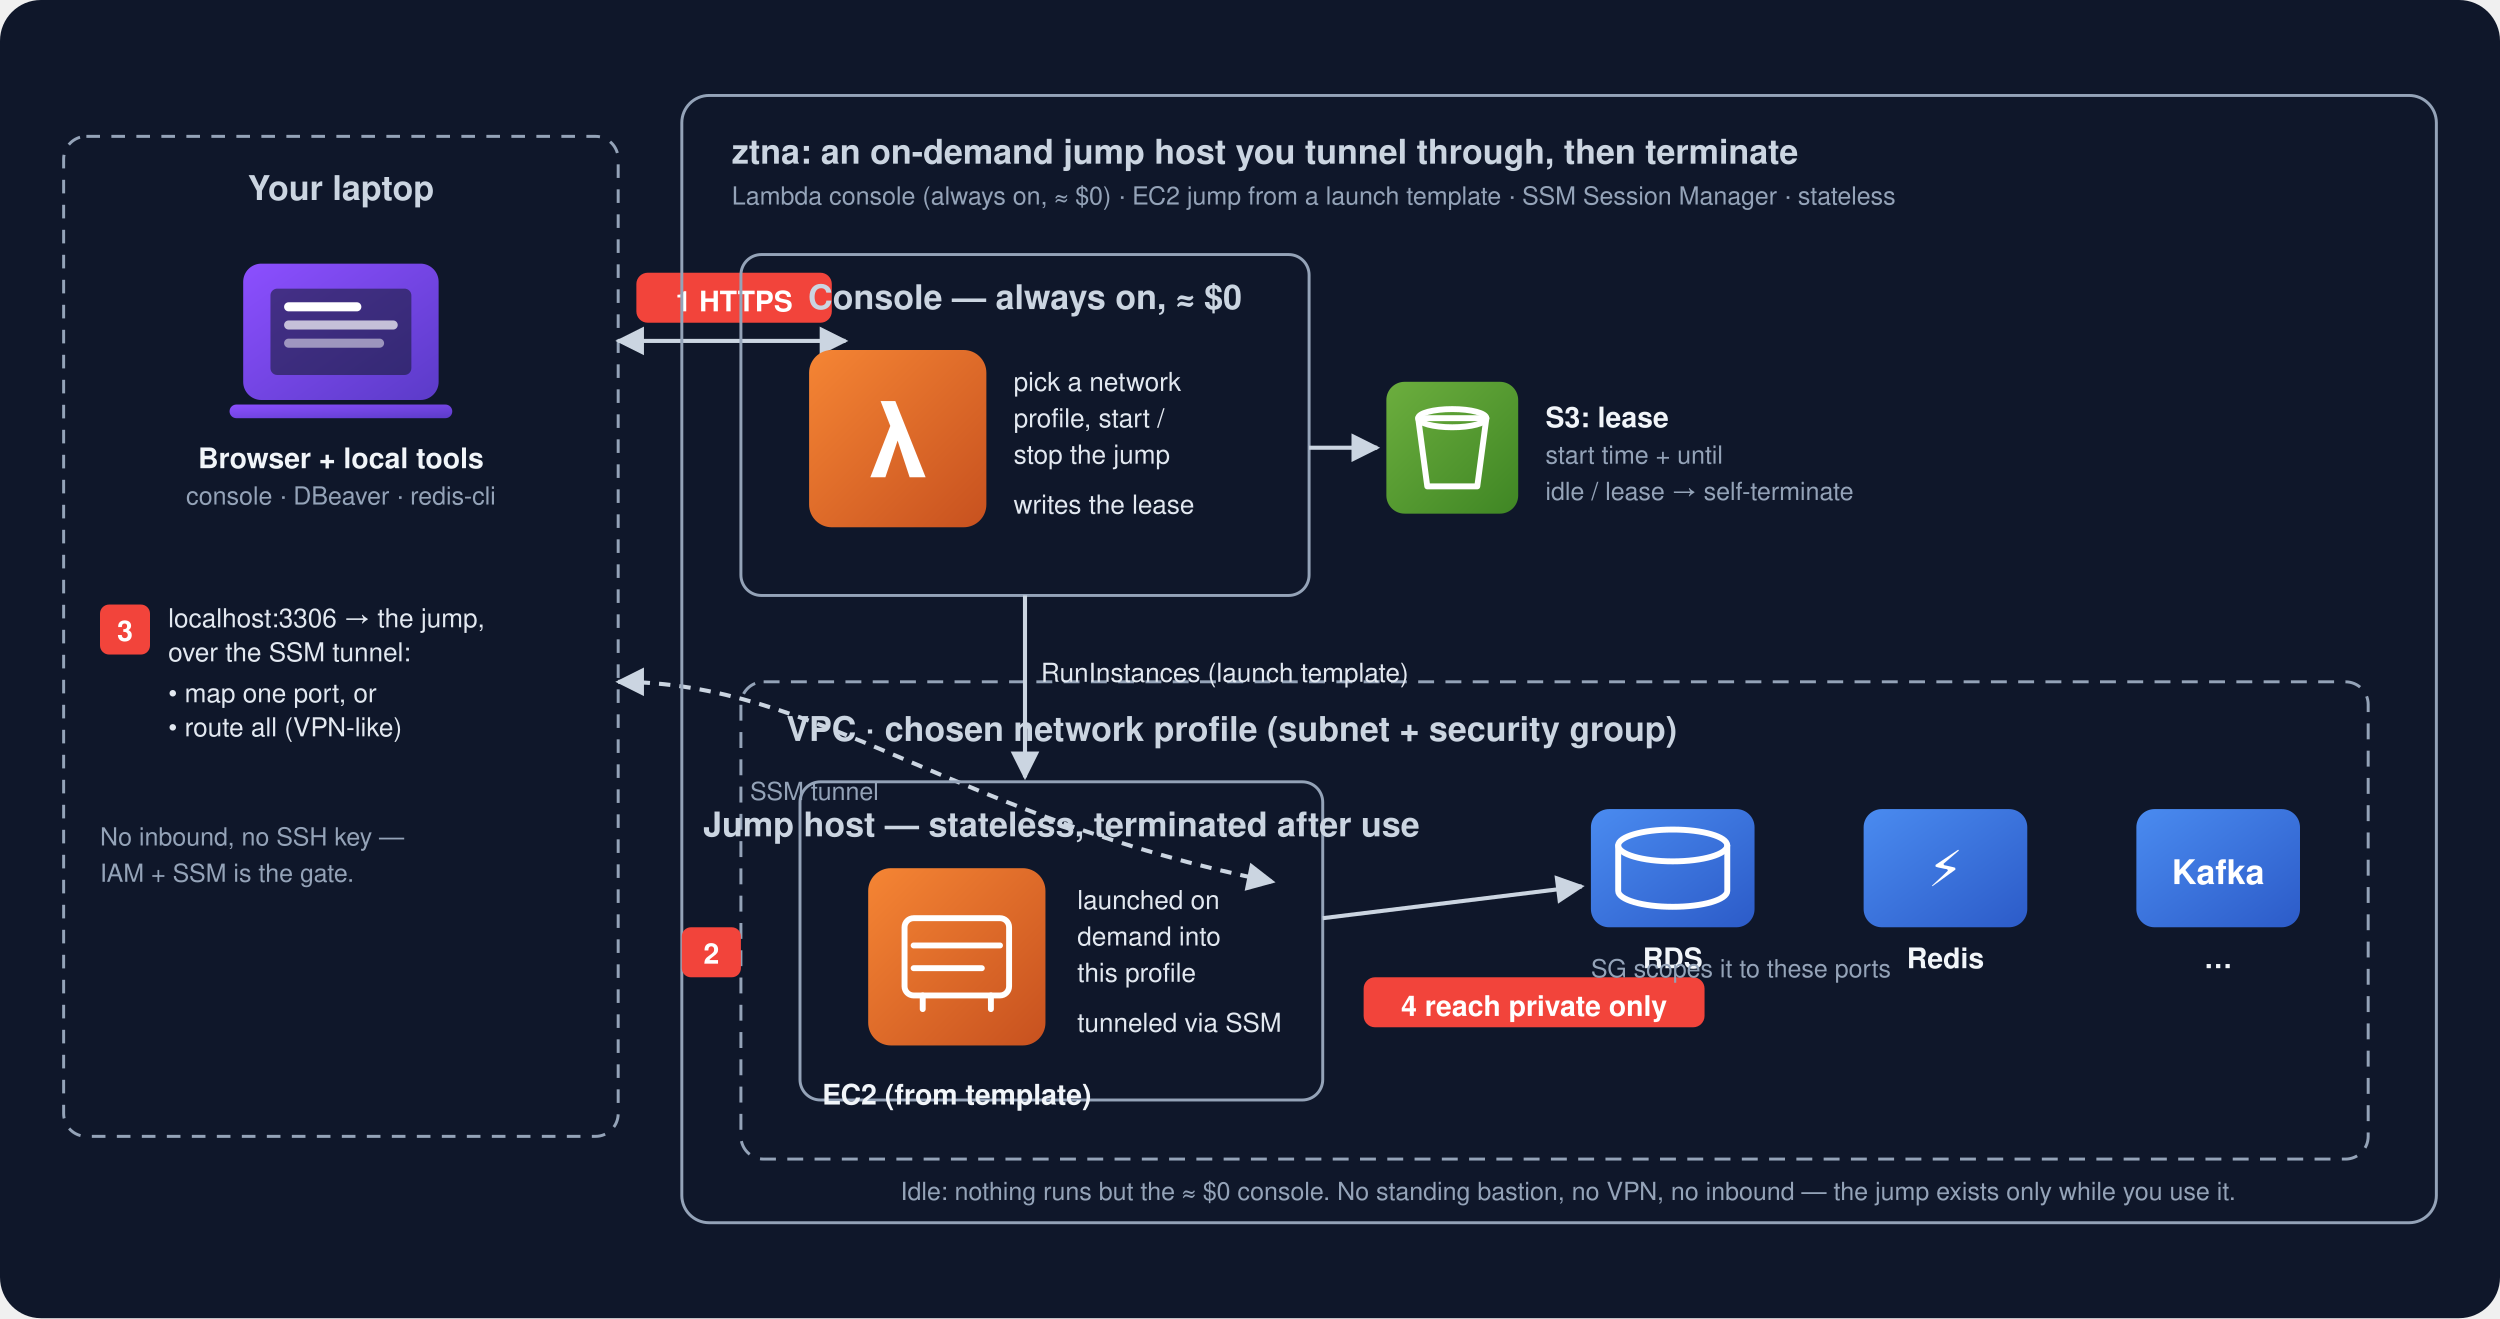
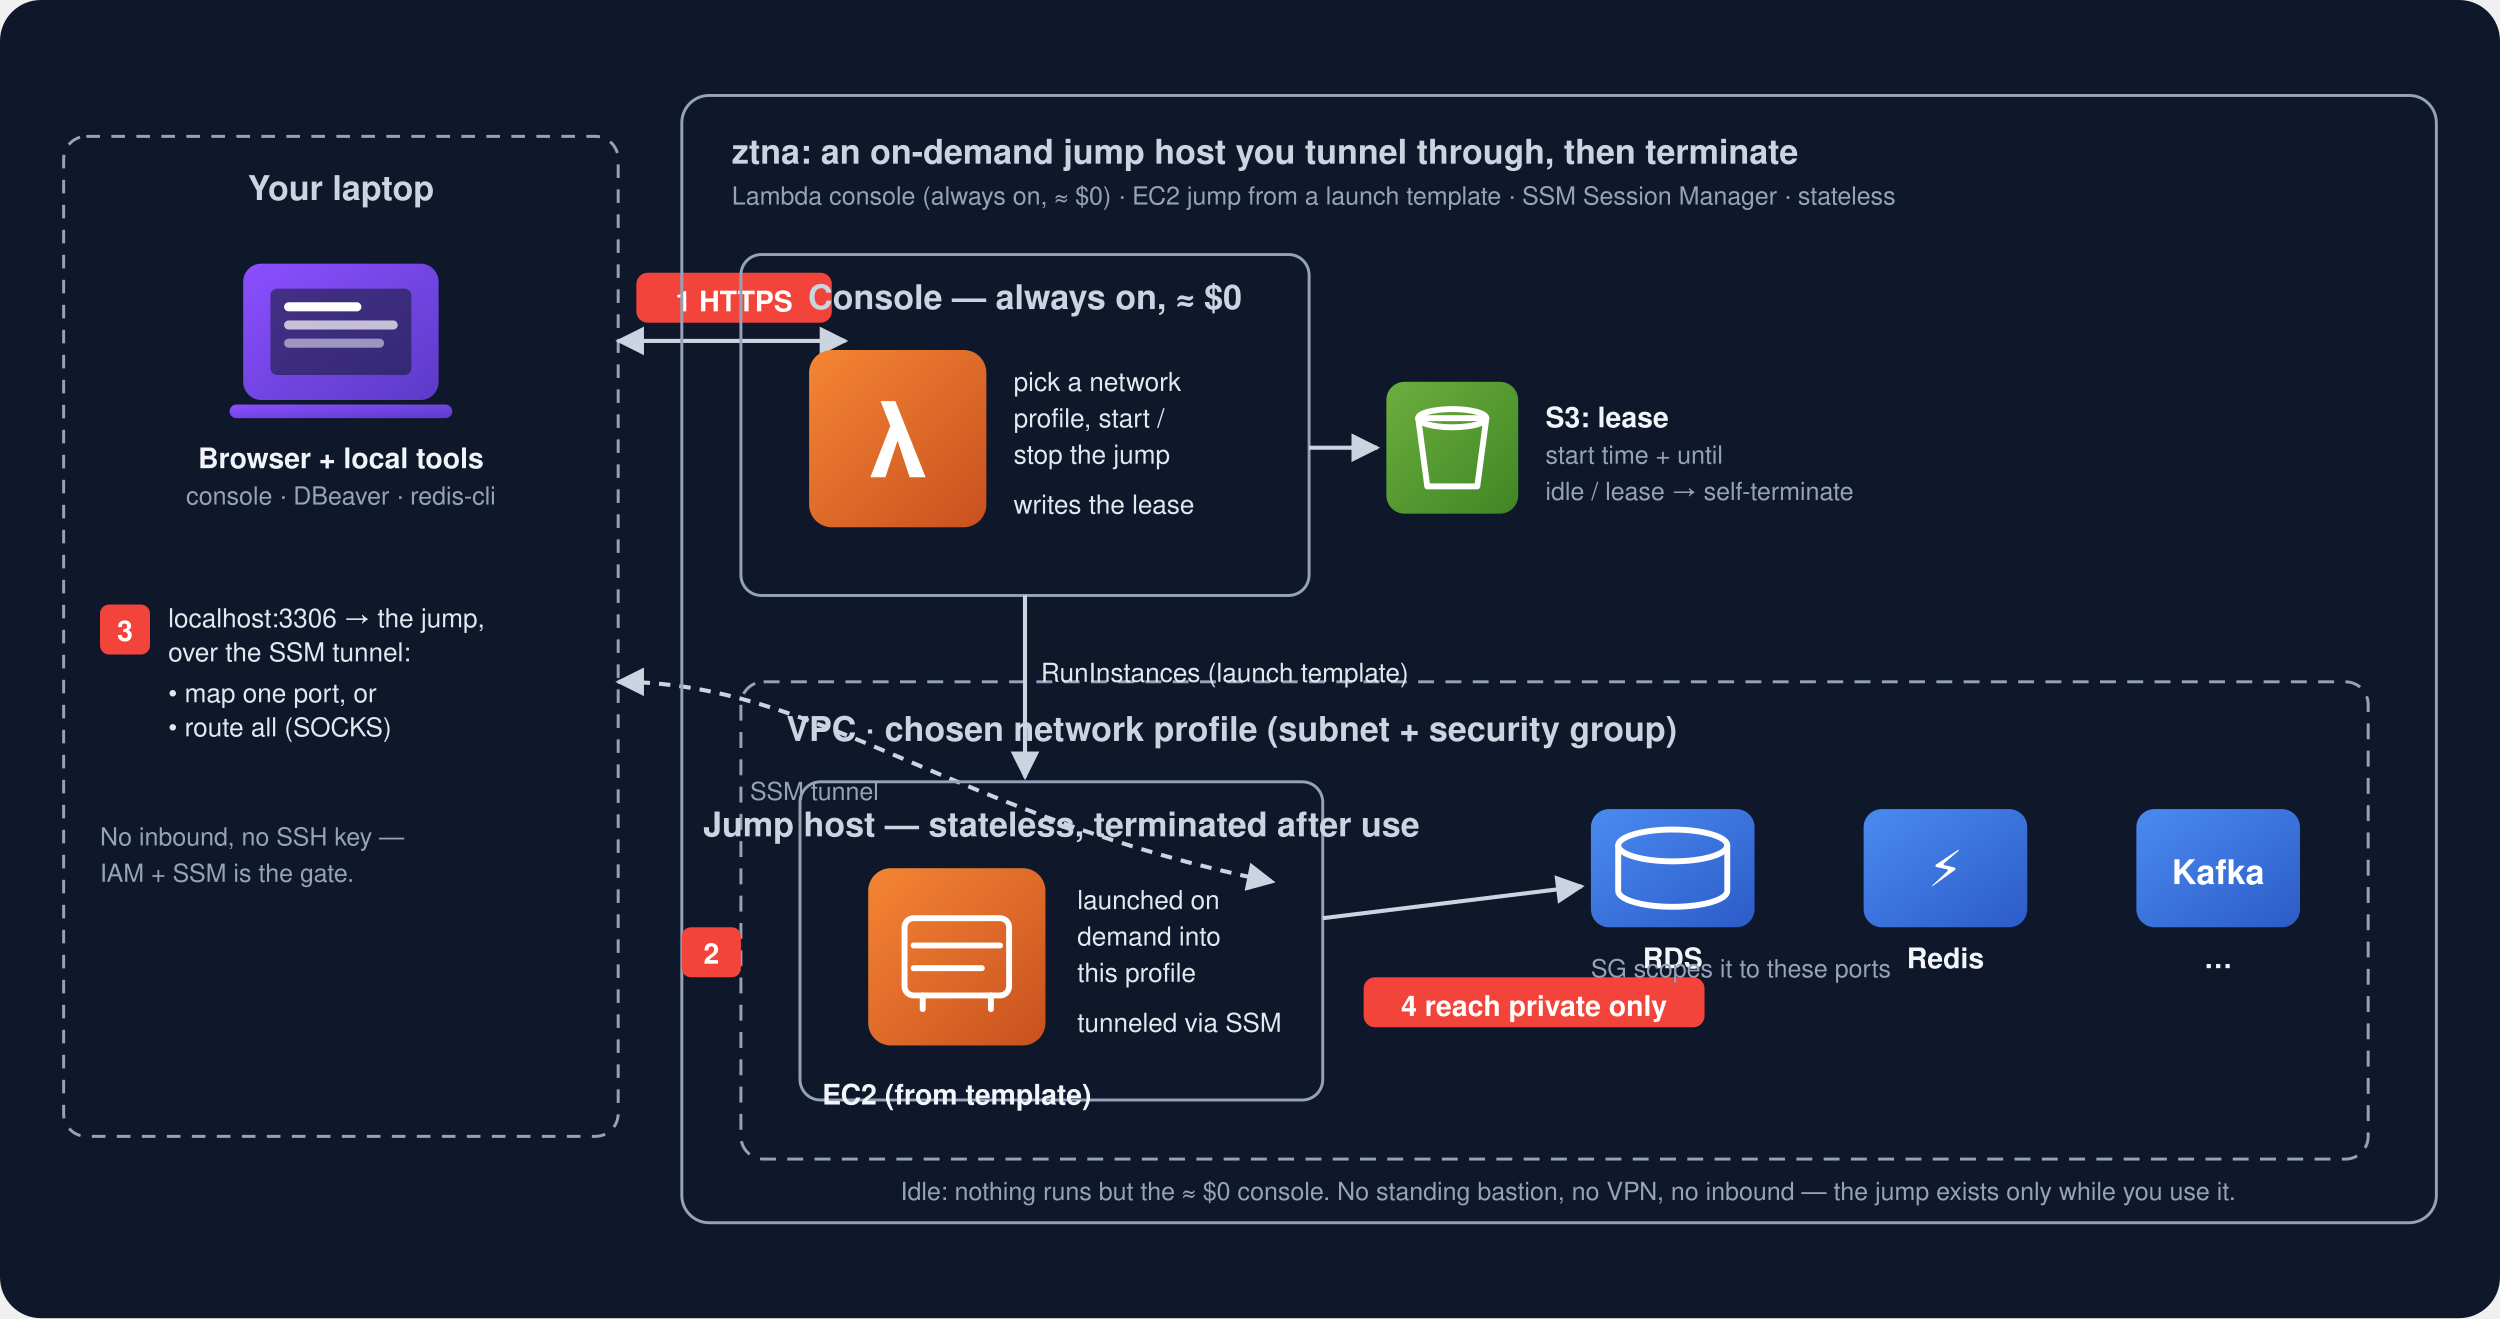
<svg xmlns="http://www.w3.org/2000/svg" viewBox="0 0 1100 580" width="1100" height="580" font-family="-apple-system, 'Segoe UI', Helvetica, Arial, sans-serif">
  <defs>
    <linearGradient id="gCompute" x1="0" y1="0" x2="1" y2="1">
      <stop offset="0" stop-color="#F58534" />
      <stop offset="1" stop-color="#C7511F" />
    </linearGradient>
    <linearGradient id="gStorage" x1="0" y1="0" x2="1" y2="1">
      <stop offset="0" stop-color="#6CAE3E" />
      <stop offset="1" stop-color="#3F8624" />
    </linearGradient>
    <linearGradient id="gConsole" x1="0" y1="0" x2="1" y2="1">
      <stop offset="0" stop-color="#8C4FFF" />
      <stop offset="1" stop-color="#5B3BC8" />
    </linearGradient>
    <linearGradient id="gData" x1="0" y1="0" x2="1" y2="1">
      <stop offset="0" stop-color="#4A8BF0" />
      <stop offset="1" stop-color="#2C5BC8" />
    </linearGradient>
    <marker id="arrow" viewBox="0 0 10 10" refX="9" refY="5" markerWidth="7" markerHeight="7" orient="auto-start-reverse">
      <path d="M0,0 L10,5 L0,10 z" fill="#CBD5E1" />
    </marker>
    <style>
      .group  { fill: none; stroke: #94A3B8; stroke-width: 1.3; }
      .gtitle { font-size: 15px; font-weight: 600; fill: #CBD5E1; }
      .label  { font-size: 12.5px; font-weight: 600; fill: #F1F5F9; }
      .sub    { font-size: 11px; fill: #94A3B8; }
      .edge   { fill: none; stroke: #CBD5E1; stroke-width: 1.8; }
      .callout      { fill: #F2443B; }
      .callout-text { font-size: 12.5px; font-weight: 600; fill: #FFFFFF; }
      .step   { font-size: 11.5px; fill: #E2E8F0; }
      .glyph  { fill: none; stroke: #FFFFFF; stroke-width: 2.6; stroke-linejoin: round; stroke-linecap: round; }
    </style>
  </defs>
  <rect width="1100" height="580" rx="18" fill="#0F172A" />
  <rect x="28" y="60" width="244" height="440" rx="10" class="group" stroke-dasharray="6 5" />
  <text x="150" y="88" text-anchor="middle" class="gtitle">Your laptop</text>
  <g transform="translate(107,116)">
    <rect width="86" height="60" rx="8" fill="url(#gConsole)" />
    <rect x="12" y="11" width="62" height="38" rx="3" fill="#0F172A" opacity="0.55" />
    <rect x="18" y="17" width="34" height="4" rx="2" fill="#FFFFFF" />
    <rect x="18" y="25" width="50" height="4" rx="2" fill="#FFFFFF" opacity="0.7" />
    <rect x="18" y="33" width="44" height="4" rx="2" fill="#FFFFFF" opacity="0.5" />
    <rect x="-6" y="62" width="98" height="6" rx="3" fill="url(#gConsole)" />
    <text x="43" y="90" text-anchor="middle" class="label">Browser + local tools</text>
    <text x="43" y="106" text-anchor="middle" class="sub">console · DBeaver · redis-cli</text>
  </g>
  <rect x="44" y="266" width="22" height="22" rx="4" class="callout" />
  <text x="55" y="282" text-anchor="middle" class="callout-text">3</text>
  <text x="74" y="276" class="step">localhost:3306 → the jump,</text>
  <text x="74" y="291" class="step">over the SSM tunnel:</text>
  <text x="74" y="309" class="step">• map one port, or</text>
-   <text x="74" y="324" class="step">• route all (VPN-like)</text>
+   <text x="74" y="324" class="step">• route all (SOCKS)</text>
  <text x="44" y="372" class="sub">No inbound, no SSH key —</text>
  <text x="44" y="388" class="sub">IAM + SSM is the gate.</text>
  <path d="M272 150 L 372 150" class="edge" marker-end="url(#arrow)" marker-start="url(#arrow)" />
  <rect x="280" y="120" width="86" height="22" rx="5" class="callout" />
  <text x="323" y="137" text-anchor="middle" class="callout-text">1  HTTPS</text>
  <path d="M272 300 C 360 300, 420 360, 560 388" class="edge" stroke-dasharray="5 4" marker-end="url(#arrow)" marker-start="url(#arrow)" />
  <text x="330" y="352" class="sub">SSM tunnel</text>
  <rect x="300" y="42" width="772" height="496" rx="12" class="group" stroke="#CBD5E1" stroke-width="1.6" />
  <text x="322" y="72" class="gtitle" font-size="18" fill="#F8FAFC">ztna: an on-demand jump host you tunnel through, then terminate</text>
  <text x="322" y="90" class="sub">Lambda console (always on, ≈ $0) · EC2 jump from a launch template · SSM Session Manager · stateless</text>
  <rect x="326" y="112" width="250" height="150" rx="9" class="group" />
  <text x="451" y="136" text-anchor="middle" class="gtitle" font-size="13">Console — always on, ≈ $0</text>
  <g transform="translate(356,154)">
    <rect width="78" height="78" rx="10" fill="url(#gCompute)" />
    <text x="39" y="56" text-anchor="middle" font-size="46" font-weight="700" fill="#FFFFFF">λ</text>
  </g>
  <g transform="translate(446,158)">
    <text x="0" y="14" class="step">pick a network</text>
    <text x="0" y="30" class="step">profile, start /</text>
    <text x="0" y="46" class="step">stop the jump</text>
    <text x="0" y="68" class="step">writes the lease</text>
  </g>
  <g transform="translate(610,168)">
    <rect width="58" height="58" rx="8" fill="url(#gStorage)" />
    <path d="M14 16 h30 l-4 30 h-22 z" class="glyph" stroke-width="2.4" />
    <ellipse cx="29" cy="16" rx="15" ry="4" class="glyph" stroke-width="2" />
  </g>
  <text x="680" y="188" class="label">S3: lease</text>
  <text x="680" y="204" class="sub">start time + until</text>
  <text x="680" y="220" class="sub">idle / lease → self-terminate</text>
  <path d="M576 197 L 606 197" class="edge" marker-end="url(#arrow)" />
  <rect x="326" y="300" width="716" height="210" rx="10" class="group" stroke-dasharray="7 5" />
  <text x="346" y="326" class="gtitle" font-size="13">VPC · chosen network profile (subnet + security group)</text>
  <rect x="352" y="344" width="230" height="140" rx="9" class="group" />
  <text x="467" y="368" text-anchor="middle" class="gtitle" font-size="12.5">Jump host — stateless, terminated after use</text>
  <g transform="translate(382,382)">
    <rect width="78" height="78" rx="10" fill="url(#gCompute)" />
    <rect x="16" y="22" width="46" height="34" rx="4" class="glyph" stroke-width="2.4" />
    <path d="M24 56 v6 M54 56 v6 M20 34 h38 M20 44 h30" class="glyph" stroke-width="2" />
    <text x="39" y="104" text-anchor="middle" class="label" fill="#F1F5F9">EC2 (from template)</text>
  </g>
  <g transform="translate(474,386)">
    <text x="0" y="14" class="step">launched on</text>
    <text x="0" y="30" class="step">demand into</text>
    <text x="0" y="46" class="step">this profile</text>
    <text x="0" y="68" class="step">tunneled via SSM</text>
  </g>
  <rect x="300" y="408" width="26" height="22" rx="4" class="callout" />
  <text x="313" y="424" text-anchor="middle" class="callout-text">2</text>
  <g transform="translate(700,356)">
    <rect width="72" height="52" rx="8" fill="url(#gData)" />
    <ellipse cx="36" cy="16" rx="24" ry="7" class="glyph" stroke-width="2.2" />
    <path d="M12 16 v20 a24 7 0 0 0 48 0 v-20" class="glyph" stroke-width="2.2" />
    <text x="36" y="70" text-anchor="middle" class="label">RDS</text>
  </g>
  <g transform="translate(820,356)">
    <rect width="72" height="52" rx="8" fill="url(#gData)" />
    <text x="36" y="34" text-anchor="middle" font-size="22" font-weight="700" fill="#FFFFFF">⚡</text>
    <text x="36" y="70" text-anchor="middle" class="label">Redis</text>
  </g>
  <g transform="translate(940,356)">
    <rect width="72" height="52" rx="8" fill="url(#gData)" />
    <text x="36" y="33" text-anchor="middle" font-size="15" font-weight="700" fill="#FFFFFF">Kafka</text>
    <text x="36" y="70" text-anchor="middle" class="label">…</text>
  </g>
  <path d="M582 404 L 696 390" class="edge" marker-end="url(#arrow)" />
  <rect x="600" y="430" width="150" height="22" rx="5" class="callout" />
  <text x="675" y="447" text-anchor="middle" class="callout-text">4  reach private only</text>
  <text x="700" y="430" class="sub">SG scopes it to these ports</text>
  <path d="M451 262 L 451 342" class="edge" marker-end="url(#arrow)" />
  <text x="458" y="300" class="step">RunInstances (launch template)</text>
  <text x="690" y="528" text-anchor="middle" class="sub">Idle: nothing runs but the ≈ $0 console. No standing bastion, no VPN, no inbound — the jump exists only while you use it.</text>
</svg>
